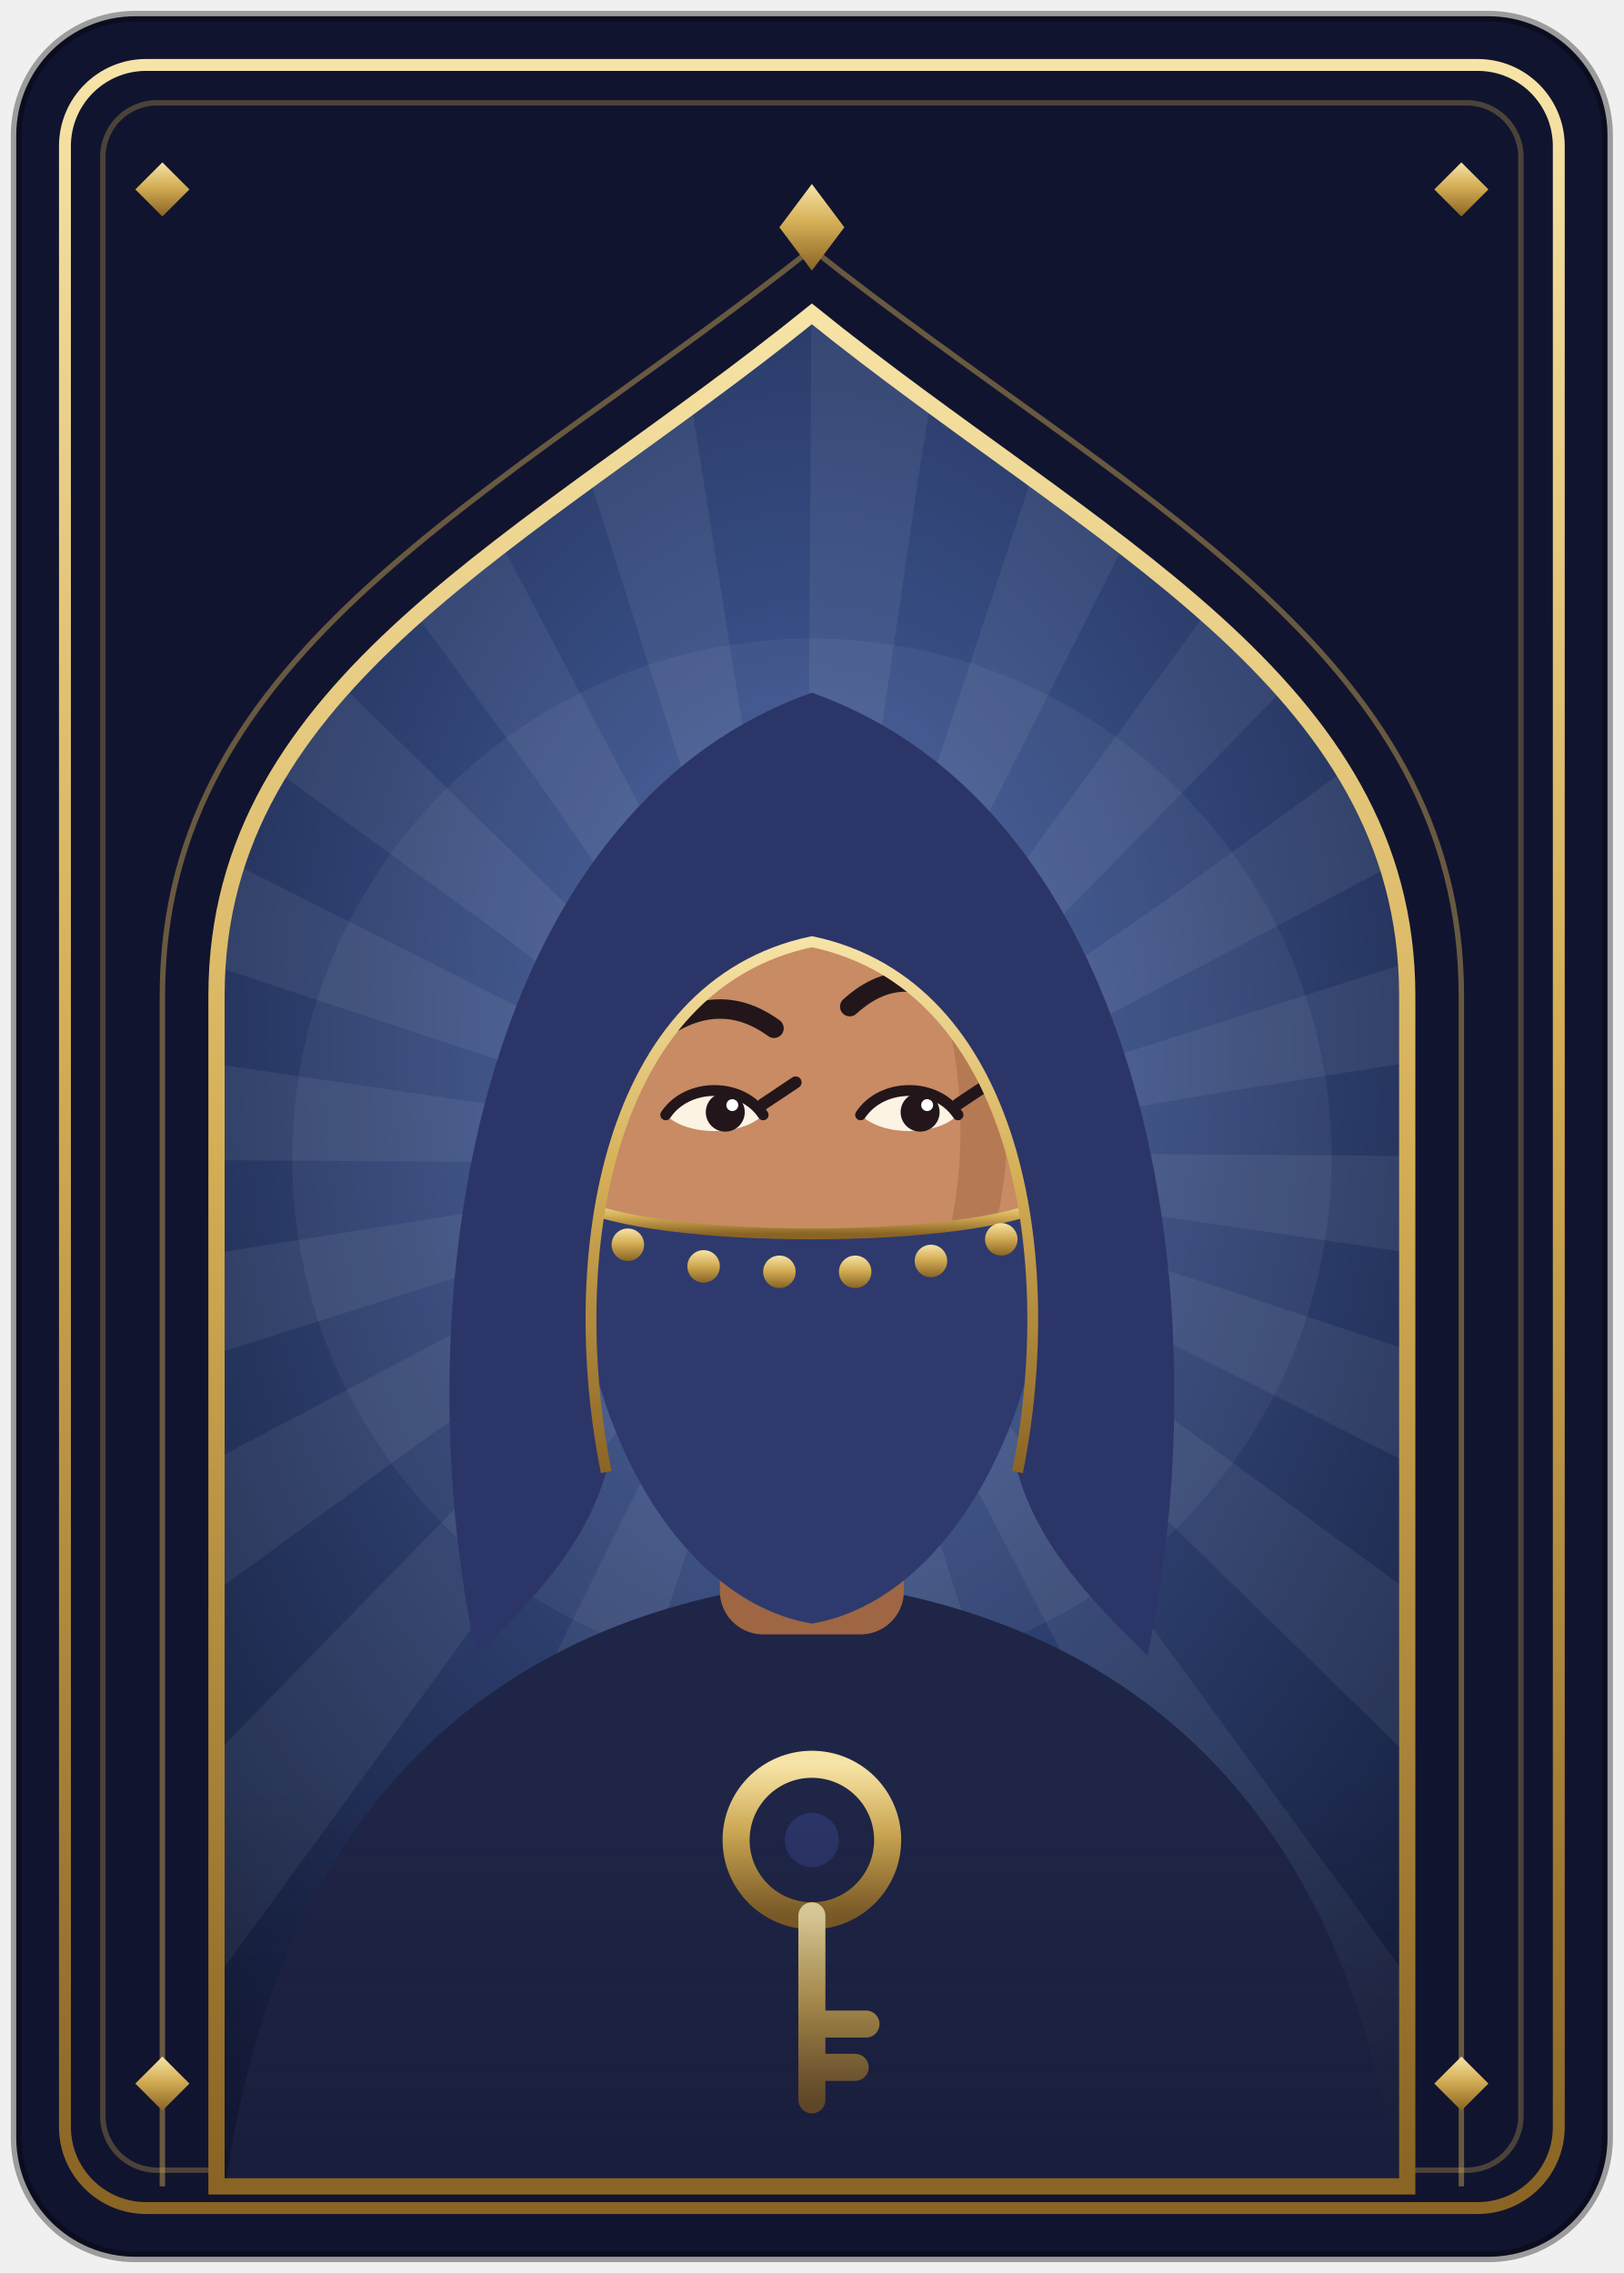
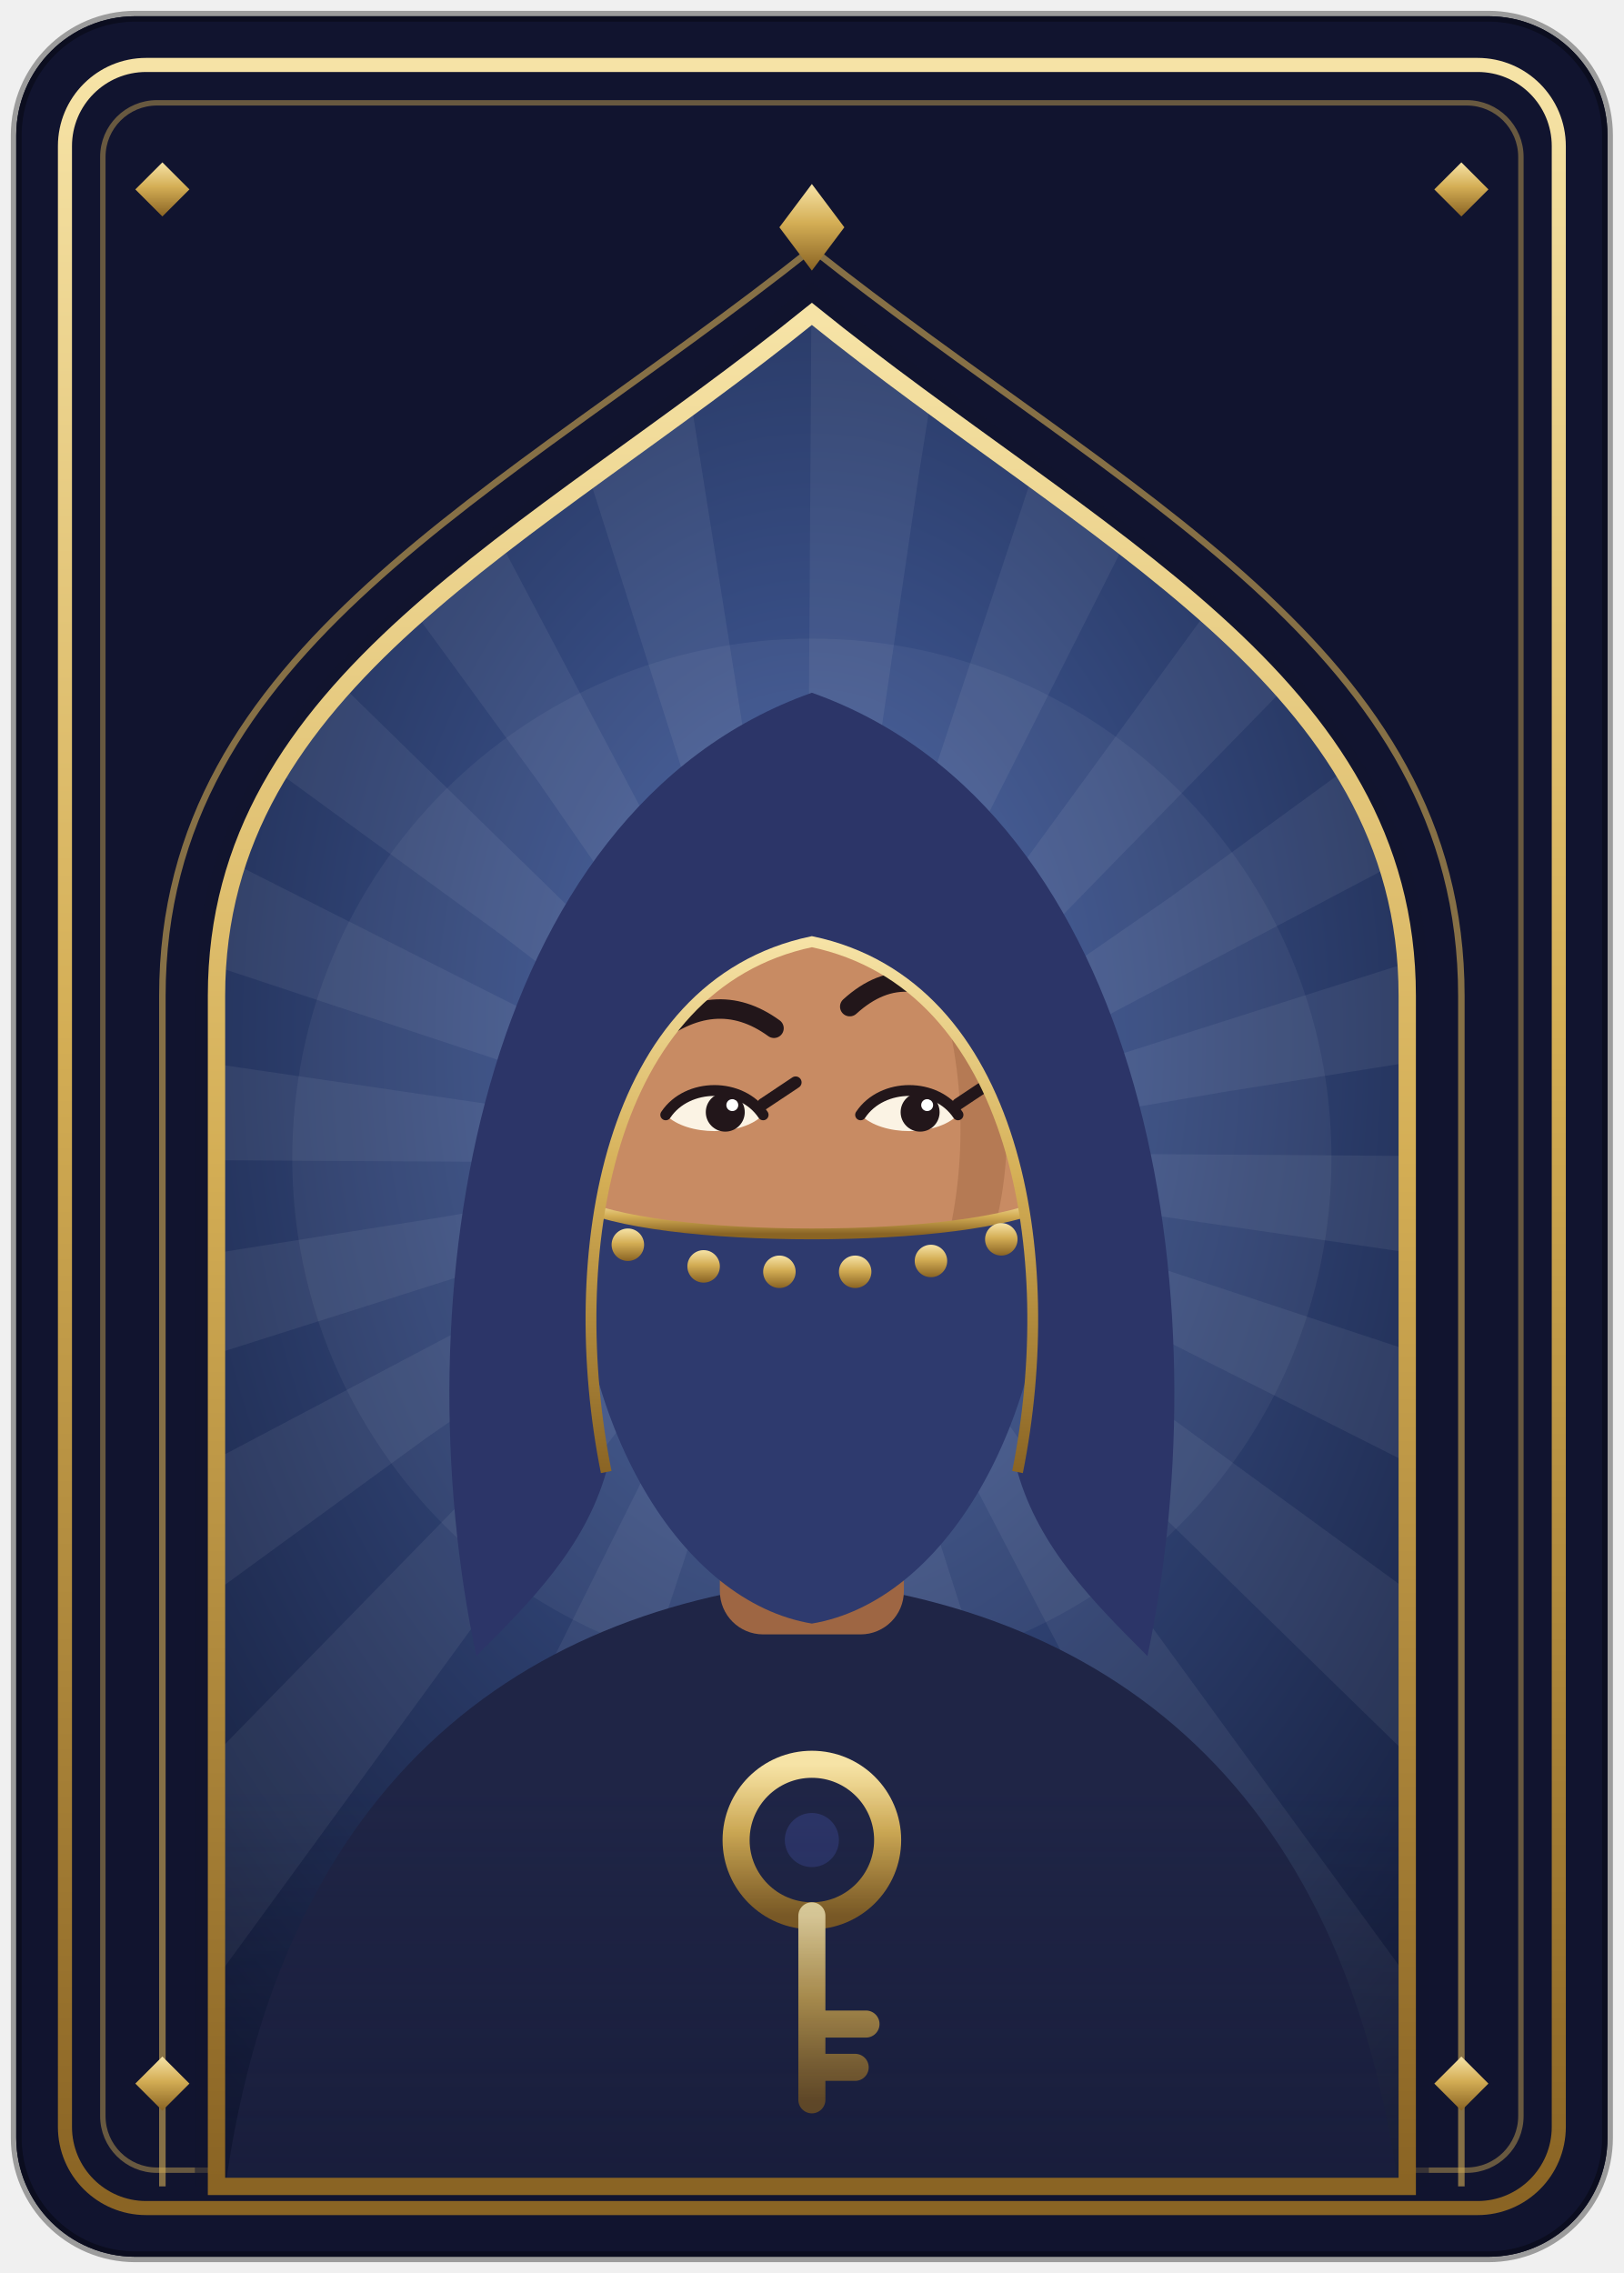
<svg xmlns="http://www.w3.org/2000/svg" viewBox="0 0 300 420" width="600" height="840">
  <defs>
    <linearGradient id="gold" x1="0" y1="0" x2="0" y2="1">
      <stop offset="0" stop-color="#F6E3A6" />
      <stop offset=".45" stop-color="#D4AE55" />
      <stop offset="1" stop-color="#8A6424" />
    </linearGradient>
    <linearGradient id="goldh" x1="0" y1="0" x2="1" y2="1">
      <stop offset="0" stop-color="#F6E3A6" />
      <stop offset=".5" stop-color="#C99E45" />
      <stop offset="1" stop-color="#7E5A1E" />
    </linearGradient>
    <linearGradient id="frm" x1="0" y1="0" x2="0" y2="1">
      <stop offset="0" stop-color="#F6E3A6" />
      <stop offset=".45" stop-color="#D4AE55" />
      <stop offset="1" stop-color="#8A6424" />
    </linearGradient>
    <radialGradient id="bg" cx=".5" cy=".46" r=".62">
      <stop offset="0" stop-color="#4864A6" />
      <stop offset="1" stop-color="#0F1630" />
    </radialGradient>
    <clipPath id="arch">
      <path d="M40 404V184C40 126 98 100 150 58C202 100 260 126 260 184V404Z" />
    </clipPath>
    <linearGradient id="fade" x1="0" y1="0" x2="0" y2="1">
      <stop offset="0" stop-color="#11142F" stop-opacity="0" />
      <stop offset="1" stop-color="#11142F" stop-opacity=".55" />
    </linearGradient>
  </defs>
  <rect x="3" y="3" width="294" height="414" rx="22" fill="#11142F" />
+   <rect x="3" y="3" width="294" height="414" rx="22" fill="#11142F" />
  <rect x="3" y="3" width="294" height="414" rx="22" fill="none" stroke="#000" stroke-opacity=".35" stroke-width="2" />
-   <rect x="12" y="12" width="276" height="396" rx="15" fill="none" stroke="url(#frm)" stroke-width="2.2" />
-   <rect x="19" y="19" width="262" height="382" rx="10" fill="none" stroke="#D4AE55" stroke-opacity=".3" stroke-width="1" />
+   <rect x="12" y="12" width="276" height="396" rx="15" fill="none" stroke="url(#frm)" stroke-width="2.6" />
+   <rect x="19" y="19" width="262" height="382" rx="10" fill="none" stroke="#D4AE55" stroke-opacity=".45" stroke-width="1" />
+   <path d="M36 404V184C36 124 96 98 150 52C204 98 264 124 264 184V404Z" fill="#11142F" fill-opacity=".55" />
  <g clip-path="url(#arch)">
    <rect width="300" height="420" fill="url(#bg)" />
    <circle cx="150" cy="214" r="170" fill="none" stroke="#FFFFFF" stroke-opacity=".06" stroke-width="340" stroke-dasharray="26.7 26.7" />
    <circle cx="150" cy="214" r="96" fill="#fff" opacity=".05" />
-     <path d="M40 420C46 334 92 298 150 292C208 298 254 334 260 420Z" fill="#1F2546" />
-     <rect x="133.0" y="246" width="34" height="56" rx="8" fill="#9E6643" />
-     <ellipse cx="150" cy="212" rx="42" ry="50" fill="#C88B63" />
-     <path d="M164.7 164.5C194.1 182.0 194.1 242.0 158.4 261.0C181.5 237.0 183.6 192.0 164.7 164.5Z" fill="#9E6643" opacity=".45" />
-     <path d="M120 192Q132 182 143 190" fill="none" stroke="#22161A" stroke-width="3.6" stroke-linecap="round" />
-     <path d="M157 186Q168 176 180 188" fill="none" stroke="#22161A" stroke-width="3.6" stroke-linecap="round" />
-     <path d="M123 206C127 200 137 200 141 206C137 210 127 210 123 206Z" fill="#FBF3E4" />
-     <circle cx="134" cy="205.5" r="3.6" fill="#22161A" />
-     <circle cx="135.3" cy="204.2" r="1.1" fill="#fff" />
-     <path d="M123 206C127 200 137 200 141 206" fill="none" stroke="#22161A" stroke-width="2" stroke-linecap="round" />
-     <path d="M159 206C163 200 173 200 177 206C173 210 163 210 159 206Z" fill="#FBF3E4" />
-     <circle cx="170" cy="205.5" r="3.6" fill="#22161A" />
-     <circle cx="171.3" cy="204.2" r="1.1" fill="#fff" />
-     <path d="M159 206C163 200 173 200 177 206" fill="none" stroke="#22161A" stroke-width="2" stroke-linecap="round" />
-     <path d="M141 204L147 200M177 204L183 200" stroke="#22161A" stroke-width="2.2" stroke-linecap="round" />
-     <path d="M106 222C120 230 180 230 194 222C194 264 174 296 150 300C126 296 106 264 106 222Z" fill="#2E3A6E" />
-     <path d="M106 222C120 230 180 230 194 222" fill="none" stroke="url(#gold)" stroke-width="2" />
-     <g fill="url(#gold)">
-       <circle cx="116" cy="230" r="3" />
-       <circle cx="130" cy="234" r="3" />
-       <circle cx="144" cy="235" r="3" />
-       <circle cx="158" cy="235" r="3" />
-       <circle cx="172" cy="233" r="3" />
-       <circle cx="185" cy="229" r="3" />
-     </g>
-     <path d="M88 306C74 240 88 150 150 128C212 150 226 240 212 306C202 296 192 286 188 272C196 232 188 182 150 174C112 182 104 232 112 272C108 286 98 296 88 306Z" fill="#2C3568" />
-     <path d="M112 272C104 232 112 182 150 174C188 182 196 232 188 272" fill="none" stroke="url(#gold)" stroke-width="2" />
-     <g transform="translate(150 340)">
-       <circle r="14" fill="none" stroke="url(#gold)" stroke-width="5" />
-       <circle r="5" fill="#2C3568" />
-       <path d="M0 14V48M0 34H10M0 42H8" stroke="url(#gold)" stroke-width="5" stroke-linecap="round" />
+     <g class="treat">
+       <path d="M40 420C46 334 92 298 150 292C208 298 254 334 260 420Z" fill="#1F2546" />
+       <rect x="133.0" y="246" width="34" height="56" rx="8" fill="#9E6643" />
+       <ellipse cx="150" cy="212" rx="42" ry="50" fill="#C88B63" />
+       <path d="M164.7 164.5C194.1 182.0 194.1 242.0 158.4 261.0C181.5 237.0 183.6 192.0 164.7 164.5Z" fill="#9E6643" opacity=".45" />
+       <path d="M120 192Q132 182 143 190" fill="none" stroke="#22161A" stroke-width="3.6" stroke-linecap="round" />
+       <path d="M157 186Q168 176 180 188" fill="none" stroke="#22161A" stroke-width="3.6" stroke-linecap="round" />
+       <path d="M123 206C127 200 137 200 141 206C137 210 127 210 123 206Z" fill="#FBF3E4" />
+       <circle cx="134" cy="205.5" r="3.6" fill="#22161A" />
+       <circle cx="135.3" cy="204.2" r="1.1" fill="#fff" />
+       <path d="M123 206C127 200 137 200 141 206" fill="none" stroke="#22161A" stroke-width="2" stroke-linecap="round" />
+       <path d="M159 206C163 200 173 200 177 206C173 210 163 210 159 206Z" fill="#FBF3E4" />
+       <circle cx="170" cy="205.5" r="3.6" fill="#22161A" />
+       <circle cx="171.3" cy="204.2" r="1.1" fill="#fff" />
+       <path d="M159 206C163 200 173 200 177 206" fill="none" stroke="#22161A" stroke-width="2" stroke-linecap="round" />
+       <path d="M141 204L147 200M177 204L183 200" stroke="#22161A" stroke-width="2.2" stroke-linecap="round" />
+       <path d="M106 222C120 230 180 230 194 222C194 264 174 296 150 300C126 296 106 264 106 222Z" fill="#2E3A6E" />
+       <path d="M106 222C120 230 180 230 194 222" fill="none" stroke="url(#gold)" stroke-width="2" />
+       <g fill="url(#gold)">
+         <circle cx="116" cy="230" r="3" />
+         <circle cx="130" cy="234" r="3" />
+         <circle cx="144" cy="235" r="3" />
+         <circle cx="158" cy="235" r="3" />
+         <circle cx="172" cy="233" r="3" />
+         <circle cx="185" cy="229" r="3" />
+       </g>
+       <path d="M88 306C74 240 88 150 150 128C212 150 226 240 212 306C202 296 192 286 188 272C196 232 188 182 150 174C112 182 104 232 112 272C108 286 98 296 88 306Z" fill="#2C3568" />
+       <path d="M112 272C104 232 112 182 150 174C188 182 196 232 188 272" fill="none" stroke="url(#gold)" stroke-width="2" />
+       <g transform="translate(150 340)">
+         <circle r="14" fill="none" stroke="url(#gold)" stroke-width="5" />
+         <circle r="5" fill="#2C3568" />
+         <path d="M0 14V48M0 34H10M0 42H8" stroke="url(#gold)" stroke-width="5" stroke-linecap="round" />
+       </g>
    </g>
    <rect y="330" width="300" height="90" fill="url(#fade)" />
  </g>
-   <path d="M40 404V184C40 126 98 100 150 58C202 100 260 126 260 184V404Z" fill="none" stroke="url(#frm)" stroke-width="3" />
-   <path d="M30 404V184C30 120 92 92 150 46C208 92 270 120 270 184V404" fill="none" stroke="#D4AE55" stroke-opacity=".45" stroke-width="1" />
+   <path d="M40 404V184C40 126 98 100 150 58C202 100 260 126 260 184V404Z" fill="none" stroke="url(#frm)" stroke-width="3.2" />
+   <path d="M30 404V184C30 120 92 92 150 46C208 92 270 120 270 184V404" fill="none" stroke="#D4AE55" stroke-opacity=".6" stroke-width="1.2" />
  <path d="M150 34l6 8-6 8-6-8z" fill="url(#frm)" />
  <g fill="url(#frm)">
    <path d="M30 30l5 5-5 5-5-5z" />
    <path d="M270 30l5 5-5 5-5-5z" />
    <path d="M30 380l5 5-5 5-5-5z" />
    <path d="M270 380l5 5-5 5-5-5z" />
  </g>
</svg>
